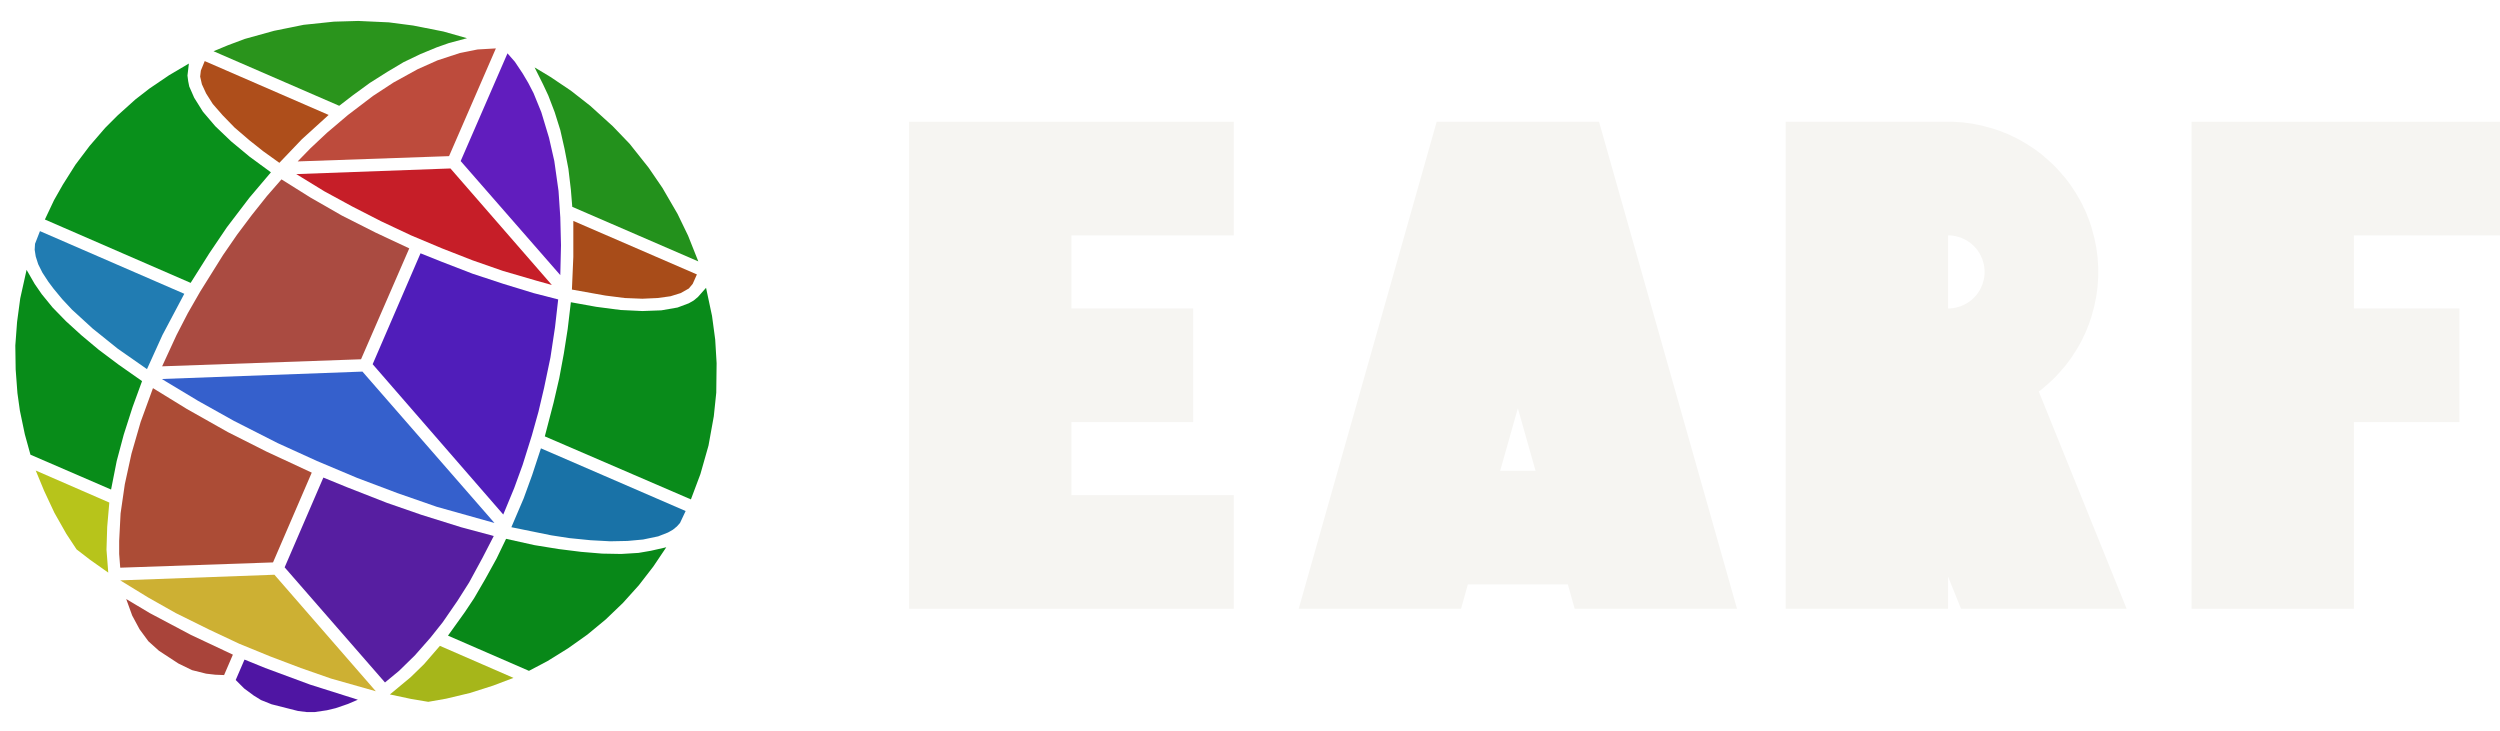
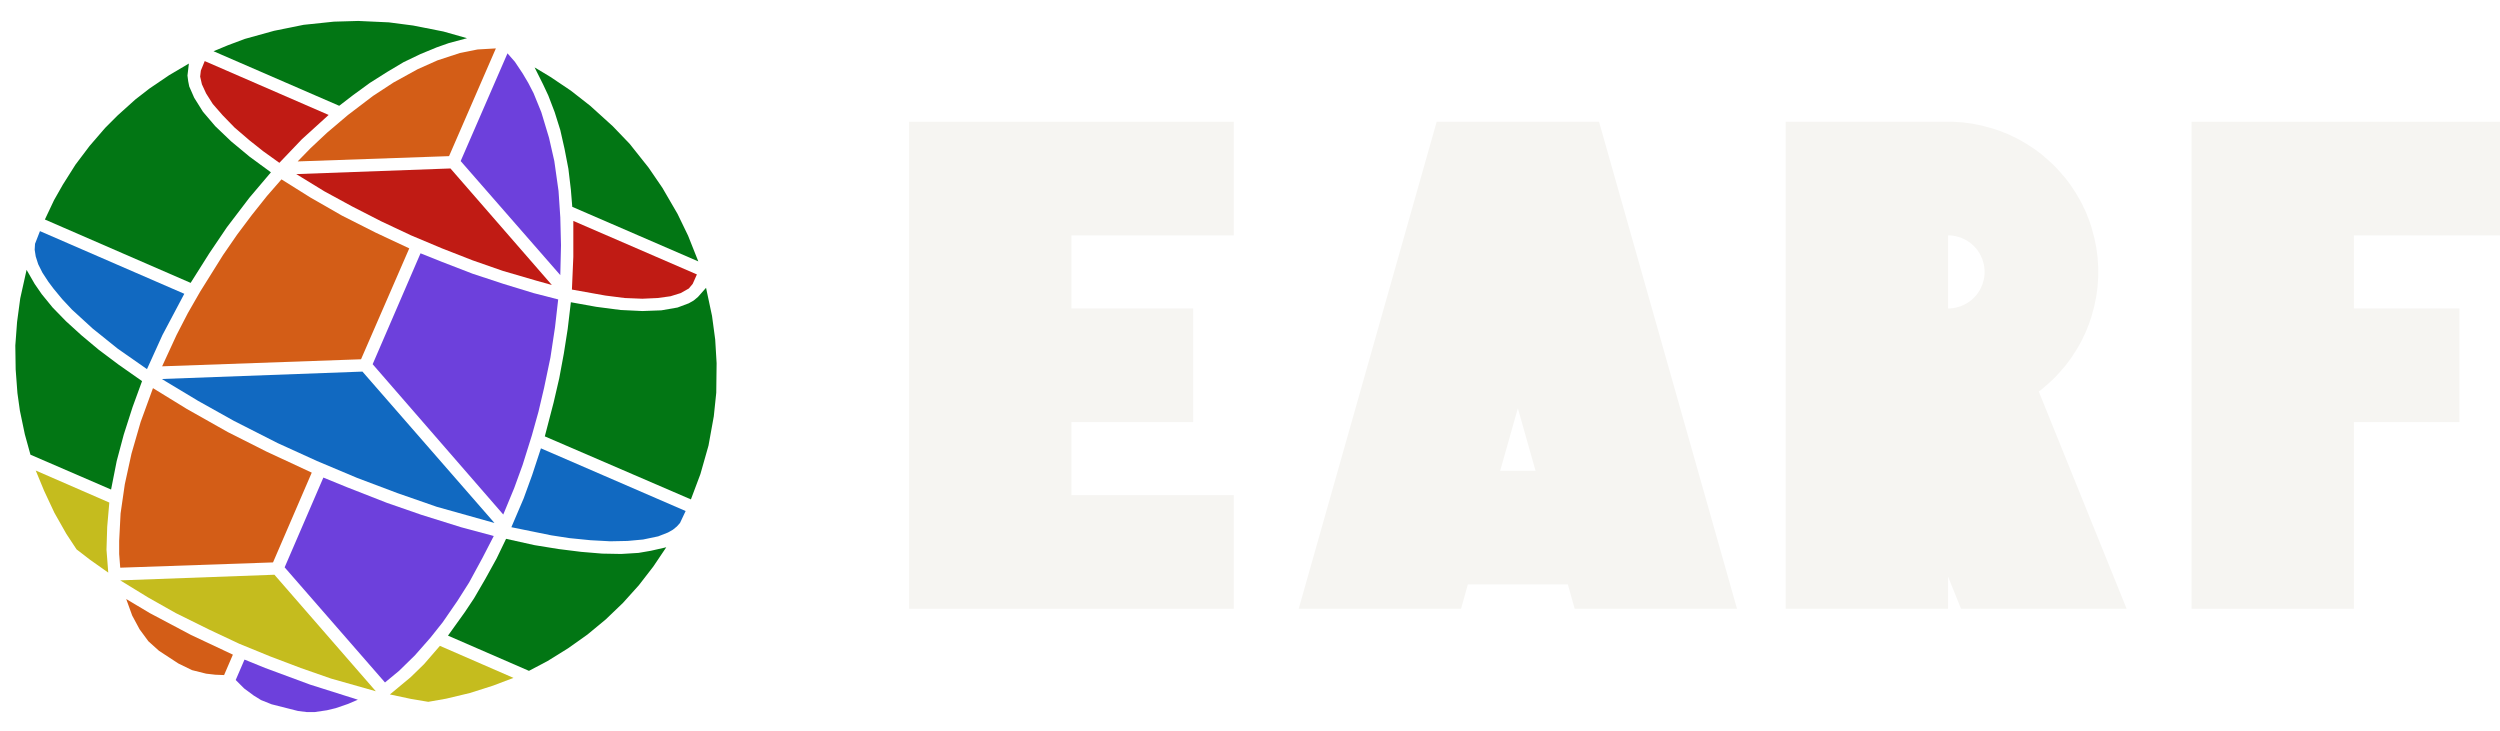
<svg xmlns="http://www.w3.org/2000/svg" viewBox="0 0 1540 450" role="img" aria-label="EARF">
  <g transform="translate(225 225) scale(216.8675)">
-     <path d="M-0.284 0.860L-0.157 0.907L-0.021 0.950L-0.049 0.962L-0.084 0.974L-0.109 0.980L-0.143 0.985L-0.167 0.985L-0.191 0.982L-0.266 0.963L-0.296 0.951L-0.317 0.938L-0.344 0.918L-0.368 0.894L-0.343 0.836L-0.284 0.860Z" fill="#4F15A3" fill-rule="evenodd" />
-     <path d="M-0.612 0.704L-0.495 0.766L-0.376 0.822L-0.401 0.880L-0.426 0.879L-0.452 0.876L-0.492 0.866L-0.531 0.847L-0.586 0.811L-0.616 0.784L-0.641 0.750L-0.662 0.711L-0.679 0.664L-0.612 0.704Z" fill="#A9443A" fill-rule="evenodd" />
-     <path d="M0.030 0.926L-0.097 0.890L-0.183 0.860L-0.270 0.827L-0.358 0.791L-0.443 0.751L-0.538 0.704L-0.616 0.660L-0.696 0.611L-0.258 0.595L0.030 0.926Z" fill="#CDB033" fill-rule="evenodd" />
-     <path d="M-0.733 0.459L-0.735 0.524L-0.730 0.589L-0.781 0.553L-0.820 0.523L-0.849 0.479L-0.883 0.419L-0.912 0.357L-0.936 0.299L-0.727 0.390L-0.733 0.459Z" fill="#B7C41B" fill-rule="evenodd" />
-     <path d="M-0.695 0.421L-0.683 0.338L-0.664 0.251L-0.638 0.161L-0.603 0.065L-0.507 0.124L-0.390 0.190L-0.281 0.245L-0.152 0.305L-0.262 0.560L-0.696 0.575L-0.699 0.536L-0.699 0.499L-0.695 0.421Z" fill="#AC4C36" fill-rule="evenodd" />
-     <path d="M0.367 0.448L0.203 0.402L0.091 0.363L-0.023 0.320L-0.137 0.272L-0.249 0.221L-0.373 0.158L-0.475 0.101L-0.578 0.039L-0.008 0.018L0.367 0.448Z" fill="#3560CC" fill-rule="evenodd" />
-     <path d="M-0.993 0.012L-0.994 -0.056L-0.989 -0.123L-0.980 -0.190L-0.962 -0.271L-0.939 -0.231L-0.919 -0.202L-0.888 -0.164L-0.850 -0.125L-0.806 -0.085L-0.757 -0.044L-0.701 -0.002L-0.634 0.045L-0.661 0.119L-0.686 0.197L-0.706 0.272L-0.722 0.353L-0.951 0.254L-0.967 0.196L-0.981 0.129L-0.988 0.079L-0.993 0.012Z" fill="#088C19" fill-rule="evenodd" />
-     <path d="M-0.514 -0.203L-0.576 -0.086L-0.620 0.011L-0.703 -0.047L-0.774 -0.104L-0.833 -0.158L-0.861 -0.188L-0.885 -0.217L-0.900 -0.237L-0.917 -0.263L-0.929 -0.287L-0.936 -0.309L-0.939 -0.328L-0.938 -0.345L-0.924 -0.381L-0.514 -0.203Z" fill="#217CB2" fill-rule="evenodd" />
-     <path d="M-0.536 -0.086L-0.504 -0.148L-0.469 -0.209L-0.404 -0.313L-0.364 -0.371L-0.322 -0.427L-0.279 -0.481L-0.238 -0.528L-0.155 -0.476L-0.066 -0.425L0.029 -0.377L0.125 -0.332L-0.012 -0.017L-0.577 0.003L-0.536 -0.086Z" fill="#AA4B41" fill-rule="evenodd" />
-     <path d="M-0.859 -0.513L-0.823 -0.570L-0.783 -0.623L-0.739 -0.674L-0.703 -0.710L-0.653 -0.755L-0.613 -0.786L-0.557 -0.824L-0.501 -0.857L-0.505 -0.823L-0.503 -0.807L-0.500 -0.792L-0.486 -0.760L-0.461 -0.720L-0.426 -0.679L-0.381 -0.636L-0.328 -0.592L-0.268 -0.548L-0.329 -0.476L-0.393 -0.392L-0.443 -0.318L-0.496 -0.234L-0.910 -0.414L-0.884 -0.469L-0.859 -0.513Z" fill="#09901B" fill-rule="evenodd" />
-     <path d="M-0.329 -0.639L-0.371 -0.675L-0.405 -0.710L-0.433 -0.742L-0.452 -0.772L-0.464 -0.798L-0.469 -0.820L-0.467 -0.837L-0.456 -0.864L-0.104 -0.711L-0.180 -0.642L-0.244 -0.575L-0.290 -0.608L-0.329 -0.639Z" fill="#AE4E1B" fill-rule="evenodd" />
-     <path d="M-0.342 -0.927L-0.259 -0.950L-0.175 -0.967L-0.089 -0.976L-0.020 -0.978L0.067 -0.974L0.136 -0.965L0.222 -0.948L0.289 -0.929L0.237 -0.915L0.203 -0.903L0.157 -0.884L0.109 -0.861L0.062 -0.833L0.013 -0.802L-0.035 -0.767L-0.074 -0.737L-0.431 -0.892L-0.390 -0.909L-0.342 -0.927Z" fill="#2A941C" fill-rule="evenodd" />
-     <path d="M0.129 0.886L0.167 0.849L0.212 0.797L0.421 0.888L0.363 0.910L0.297 0.931L0.230 0.947L0.179 0.956L0.131 0.948L0.070 0.935L0.129 0.886Z" fill="#A6B61A" fill-rule="evenodd" />
-     <path d="M0.283 0.701L0.309 0.662L0.341 0.607L0.373 0.549L0.400 0.493L0.481 0.511L0.549 0.522L0.613 0.530L0.673 0.535L0.727 0.536L0.776 0.533L0.811 0.527L0.855 0.517L0.818 0.572L0.777 0.625L0.732 0.675L0.683 0.722L0.631 0.765L0.576 0.804L0.518 0.840L0.465 0.868L0.235 0.768L0.283 0.701Z" fill="#088818" fill-rule="evenodd" />
-     <path d="M-0.053 0.346L0.062 0.391L0.160 0.425L0.272 0.460L0.365 0.485L0.333 0.547L0.295 0.617L0.262 0.669L0.220 0.730L0.185 0.774L0.141 0.824L0.096 0.868L0.056 0.901L-0.229 0.574L-0.119 0.319L-0.053 0.346Z" fill="#571EA1" fill-rule="evenodd" />
-     <path d="M0.450 0.378L0.474 0.312L0.499 0.236L0.910 0.414L0.894 0.448L0.885 0.458L0.874 0.467L0.860 0.475L0.832 0.486L0.789 0.495L0.745 0.499L0.696 0.500L0.640 0.497L0.580 0.491L0.528 0.483L0.415 0.460L0.450 0.378Z" fill="#1972A7" fill-rule="evenodd" />
-     <path d="M0.535 0.106L0.551 0.037L0.564 -0.033L0.575 -0.103L0.584 -0.179L0.656 -0.166L0.725 -0.157L0.787 -0.154L0.841 -0.156L0.887 -0.164L0.919 -0.176L0.933 -0.184L0.945 -0.194L0.968 -0.220L0.985 -0.140L0.994 -0.073L0.998 -0.006L0.997 0.078L0.990 0.145L0.975 0.228L0.952 0.309L0.925 0.381L0.510 0.202L0.535 0.106Z" fill="#098B1A" fill-rule="evenodd" />
-     <path d="M0.217 -0.294L0.305 -0.260L0.393 -0.231L0.478 -0.205L0.548 -0.187L0.539 -0.108L0.526 -0.022L0.508 0.064L0.492 0.132L0.473 0.200L0.447 0.283L0.423 0.349L0.392 0.424L0.021 -0.003L0.157 -0.318L0.217 -0.294Z" fill="#501DBA" fill-rule="evenodd" />
-     <path d="M0.591 -0.308L0.591 -0.410L0.942 -0.258L0.930 -0.231L0.919 -0.218L0.896 -0.205L0.867 -0.196L0.831 -0.191L0.787 -0.189L0.737 -0.191L0.682 -0.198L0.587 -0.215L0.591 -0.308Z" fill="#A84C19" fill-rule="evenodd" />
-     <path d="M0.487 -0.240L0.391 -0.268L0.305 -0.298L0.218 -0.332L0.130 -0.369L0.045 -0.409L-0.037 -0.451L-0.116 -0.494L-0.196 -0.543L0.242 -0.559L0.530 -0.228L0.487 -0.240Z" fill="#C61E28" fill-rule="evenodd" />
-     <path d="M0.584 -0.780L0.639 -0.737L0.703 -0.679L0.751 -0.629L0.805 -0.561L0.844 -0.504L0.887 -0.430L0.917 -0.368L0.946 -0.295L0.588 -0.450L0.584 -0.499L0.577 -0.558L0.566 -0.615L0.554 -0.668L0.538 -0.719L0.520 -0.766L0.505 -0.798L0.481 -0.846L0.526 -0.819L0.584 -0.780Z" fill="#23911C" fill-rule="evenodd" />
-     <path d="M0.447 -0.829L0.463 -0.802L0.478 -0.773L0.500 -0.719L0.522 -0.646L0.537 -0.580L0.549 -0.495L0.554 -0.420L0.556 -0.341L0.554 -0.256L0.271 -0.580L0.404 -0.886L0.425 -0.862L0.447 -0.829Z" fill="#611DBE" fill-rule="evenodd" />
-     <path d="M-0.108 -0.661L-0.049 -0.711L0.022 -0.765L0.080 -0.803L0.149 -0.841L0.205 -0.866L0.269 -0.887L0.319 -0.897L0.371 -0.900L0.238 -0.594L-0.192 -0.579L-0.155 -0.617L-0.108 -0.661Z" fill="#BD4B3C" fill-rule="evenodd" />
+     <path d="M-0.284 0.860L-0.157 0.907L-0.021 0.950L-0.049 0.962L-0.084 0.974L-0.109 0.980L-0.143 0.985L-0.167 0.985L-0.191 0.982L-0.266 0.963L-0.296 0.951L-0.317 0.938L-0.344 0.918L-0.368 0.894L-0.343 0.836L-0.284 0.860Z" fill="#6D40DC" fill-rule="evenodd" />
+     <path d="M-0.612 0.704L-0.495 0.766L-0.376 0.822L-0.401 0.880L-0.426 0.879L-0.452 0.876L-0.492 0.866L-0.531 0.847L-0.586 0.811L-0.616 0.784L-0.641 0.750L-0.662 0.711L-0.679 0.664L-0.612 0.704Z" fill="#D35D17" fill-rule="evenodd" />
+     <path d="M0.030 0.926L-0.097 0.890L-0.183 0.860L-0.270 0.827L-0.358 0.791L-0.443 0.751L-0.538 0.704L-0.616 0.660L-0.696 0.611L-0.258 0.595L0.030 0.926Z" fill="#C5BC1E" fill-rule="evenodd" />
+     <path d="M-0.733 0.459L-0.735 0.524L-0.730 0.589L-0.781 0.553L-0.820 0.523L-0.849 0.479L-0.883 0.419L-0.912 0.357L-0.936 0.299L-0.727 0.390L-0.733 0.459Z" fill="#C5BC1E" fill-rule="evenodd" />
+     <path d="M-0.695 0.421L-0.683 0.338L-0.664 0.251L-0.638 0.161L-0.603 0.065L-0.507 0.124L-0.390 0.190L-0.281 0.245L-0.152 0.305L-0.262 0.560L-0.696 0.575L-0.699 0.536L-0.699 0.499L-0.695 0.421Z" fill="#D35D17" fill-rule="evenodd" />
+     <path d="M0.367 0.448L0.203 0.402L0.091 0.363L-0.023 0.320L-0.137 0.272L-0.249 0.221L-0.373 0.158L-0.475 0.101L-0.578 0.039L-0.008 0.018L0.367 0.448Z" fill="#1169C1" fill-rule="evenodd" />
+     <path d="M-0.993 0.012L-0.994 -0.056L-0.989 -0.123L-0.980 -0.190L-0.962 -0.271L-0.939 -0.231L-0.919 -0.202L-0.888 -0.164L-0.850 -0.125L-0.806 -0.085L-0.757 -0.044L-0.701 -0.002L-0.634 0.045L-0.661 0.119L-0.686 0.197L-0.706 0.272L-0.722 0.353L-0.951 0.254L-0.967 0.196L-0.981 0.129L-0.988 0.079L-0.993 0.012Z" fill="#027614" fill-rule="evenodd" />
+     <path d="M-0.514 -0.203L-0.576 -0.086L-0.620 0.011L-0.703 -0.047L-0.774 -0.104L-0.833 -0.158L-0.861 -0.188L-0.885 -0.217L-0.900 -0.237L-0.917 -0.263L-0.929 -0.287L-0.936 -0.309L-0.939 -0.328L-0.938 -0.345L-0.924 -0.381L-0.514 -0.203Z" fill="#1169C1" fill-rule="evenodd" />
+     <path d="M-0.536 -0.086L-0.504 -0.148L-0.469 -0.209L-0.404 -0.313L-0.364 -0.371L-0.322 -0.427L-0.279 -0.481L-0.238 -0.528L-0.155 -0.476L-0.066 -0.425L0.029 -0.377L0.125 -0.332L-0.012 -0.017L-0.577 0.003L-0.536 -0.086Z" fill="#D35D17" fill-rule="evenodd" />
+     <path d="M-0.859 -0.513L-0.823 -0.570L-0.783 -0.623L-0.739 -0.674L-0.703 -0.710L-0.653 -0.755L-0.613 -0.786L-0.557 -0.824L-0.501 -0.857L-0.505 -0.823L-0.503 -0.807L-0.500 -0.792L-0.486 -0.760L-0.461 -0.720L-0.426 -0.679L-0.381 -0.636L-0.328 -0.592L-0.268 -0.548L-0.329 -0.476L-0.393 -0.392L-0.443 -0.318L-0.496 -0.234L-0.910 -0.414L-0.884 -0.469L-0.859 -0.513Z" fill="#027614" fill-rule="evenodd" />
+     <path d="M-0.329 -0.639L-0.371 -0.675L-0.405 -0.710L-0.433 -0.742L-0.452 -0.772L-0.464 -0.798L-0.469 -0.820L-0.467 -0.837L-0.456 -0.864L-0.104 -0.711L-0.180 -0.642L-0.244 -0.575L-0.290 -0.608L-0.329 -0.639Z" fill="#C01B14" fill-rule="evenodd" />
+     <path d="M-0.342 -0.927L-0.259 -0.950L-0.175 -0.967L-0.089 -0.976L-0.020 -0.978L0.067 -0.974L0.136 -0.965L0.222 -0.948L0.289 -0.929L0.237 -0.915L0.203 -0.903L0.157 -0.884L0.109 -0.861L0.062 -0.833L0.013 -0.802L-0.035 -0.767L-0.074 -0.737L-0.431 -0.892L-0.390 -0.909L-0.342 -0.927Z" fill="#027614" fill-rule="evenodd" />
+     <path d="M0.129 0.886L0.167 0.849L0.212 0.797L0.421 0.888L0.363 0.910L0.297 0.931L0.230 0.947L0.179 0.956L0.131 0.948L0.070 0.935L0.129 0.886Z" fill="#C5BC1E" fill-rule="evenodd" />
+     <path d="M0.283 0.701L0.309 0.662L0.341 0.607L0.373 0.549L0.400 0.493L0.481 0.511L0.549 0.522L0.613 0.530L0.673 0.535L0.727 0.536L0.776 0.533L0.811 0.527L0.855 0.517L0.818 0.572L0.777 0.625L0.732 0.675L0.683 0.722L0.631 0.765L0.576 0.804L0.518 0.840L0.465 0.868L0.235 0.768L0.283 0.701Z" fill="#027614" fill-rule="evenodd" />
+     <path d="M-0.053 0.346L0.062 0.391L0.160 0.425L0.272 0.460L0.365 0.485L0.333 0.547L0.295 0.617L0.262 0.669L0.220 0.730L0.185 0.774L0.141 0.824L0.096 0.868L0.056 0.901L-0.229 0.574L-0.119 0.319L-0.053 0.346Z" fill="#6D40DC" fill-rule="evenodd" />
+     <path d="M0.450 0.378L0.474 0.312L0.499 0.236L0.910 0.414L0.894 0.448L0.885 0.458L0.874 0.467L0.860 0.475L0.832 0.486L0.789 0.495L0.745 0.499L0.696 0.500L0.640 0.497L0.580 0.491L0.528 0.483L0.415 0.460L0.450 0.378Z" fill="#1169C1" fill-rule="evenodd" />
+     <path d="M0.535 0.106L0.551 0.037L0.564 -0.033L0.575 -0.103L0.584 -0.179L0.656 -0.166L0.725 -0.157L0.787 -0.154L0.841 -0.156L0.887 -0.164L0.919 -0.176L0.933 -0.184L0.945 -0.194L0.968 -0.220L0.985 -0.140L0.994 -0.073L0.998 -0.006L0.997 0.078L0.990 0.145L0.975 0.228L0.952 0.309L0.925 0.381L0.510 0.202L0.535 0.106Z" fill="#027614" fill-rule="evenodd" />
+     <path d="M0.217 -0.294L0.305 -0.260L0.393 -0.231L0.478 -0.205L0.548 -0.187L0.539 -0.108L0.526 -0.022L0.508 0.064L0.492 0.132L0.473 0.200L0.447 0.283L0.423 0.349L0.392 0.424L0.021 -0.003L0.157 -0.318L0.217 -0.294Z" fill="#6D40DC" fill-rule="evenodd" />
+     <path d="M0.591 -0.308L0.591 -0.410L0.942 -0.258L0.930 -0.231L0.919 -0.218L0.896 -0.205L0.867 -0.196L0.831 -0.191L0.787 -0.189L0.737 -0.191L0.682 -0.198L0.587 -0.215L0.591 -0.308Z" fill="#C01B14" fill-rule="evenodd" />
+     <path d="M0.487 -0.240L0.391 -0.268L0.305 -0.298L0.218 -0.332L0.130 -0.369L0.045 -0.409L-0.037 -0.451L-0.116 -0.494L-0.196 -0.543L0.242 -0.559L0.530 -0.228L0.487 -0.240Z" fill="#C01B14" fill-rule="evenodd" />
+     <path d="M0.584 -0.780L0.639 -0.737L0.703 -0.679L0.751 -0.629L0.805 -0.561L0.844 -0.504L0.887 -0.430L0.917 -0.368L0.946 -0.295L0.588 -0.450L0.584 -0.499L0.577 -0.558L0.566 -0.615L0.554 -0.668L0.538 -0.719L0.520 -0.766L0.505 -0.798L0.481 -0.846L0.526 -0.819L0.584 -0.780Z" fill="#027614" fill-rule="evenodd" />
+     <path d="M0.447 -0.829L0.463 -0.802L0.478 -0.773L0.500 -0.719L0.522 -0.646L0.537 -0.580L0.549 -0.495L0.554 -0.420L0.556 -0.341L0.554 -0.256L0.271 -0.580L0.404 -0.886L0.425 -0.862L0.447 -0.829Z" fill="#6D40DC" fill-rule="evenodd" />
+     <path d="M-0.108 -0.661L-0.049 -0.711L0.022 -0.765L0.080 -0.803L0.149 -0.841L0.205 -0.866L0.269 -0.887L0.319 -0.897L0.371 -0.900L0.238 -0.594L-0.192 -0.579L-0.155 -0.617L-0.108 -0.661Z" fill="#D35D17" fill-rule="evenodd" />
  </g>
  <g transform="translate(560 75)" fill="#F6F5F2">
    <path d="M0.0 70.0L0.0 115.0L0.0 185.0L0.0 230.0L0.0 300.0L100.0 300.0L200.0 300.0L200.0 230.0L100.0 230.0L100.0 185.0L175.0 185.0L175.0 115.0L100.0 115.0L100.0 70.0L200.0 70.0L200.0 0.0L100.0 0.0L0.0 0.0L0.0 70.0Z" />
    <path d="M340.0 300.0L344.2 285.0L405.8 285.0L410.0 300.0L510.0 300.0L425.0 0.0L325.0 0.0L240.0 300.0L340.0 300.0Z M375.0 176.5L385.9 215.0L364.1 215.0L375.0 176.5Z" />
    <path d="M732.5 89.5L732.4 88.0L732.3 86.5L732.2 84.9L732.1 83.4L731.9 81.9L731.7 80.4L731.5 78.9L731.3 77.4L731.0 75.9L730.7 74.5L730.4 73.0L730.1 71.5L729.7 70.0L729.3 68.6L728.9 67.1L728.5 65.6L728.1 64.2L727.6 62.8L727.1 61.3L726.6 59.9L726.0 58.5L725.5 57.1L724.9 55.7L724.3 54.3L723.6 53.0L723.0 51.6L722.3 50.2L721.6 48.9L720.9 47.6L720.1 46.3L719.3 44.9L718.6 43.7L717.7 42.4L716.9 41.1L716.1 39.9L715.2 38.6L714.3 37.4L713.4 36.2L712.5 35.0L711.5 33.8L710.5 32.7L709.5 31.5L708.5 30.4L707.5 29.3L706.5 28.2L705.4 27.1L704.3 26.0L703.2 25.0L702.1 24.0L701.0 23.0L699.8 22.0L698.7 21.0L697.5 20.0L696.3 19.1L695.1 18.2L693.9 17.3L692.6 16.4L691.4 15.6L690.1 14.8L688.8 13.9L687.6 13.2L686.2 12.4L684.9 11.6L683.6 10.9L682.3 10.2L680.9 9.5L679.5 8.9L678.2 8.2L676.8 7.6L675.4 7.0L674.0 6.5L672.6 5.9L671.2 5.4L669.7 4.9L668.3 4.4L666.9 4.0L665.4 3.6L663.9 3.2L662.5 2.8L661.0 2.4L659.5 2.1L658.0 1.8L656.6 1.5L655.1 1.2L653.6 1.0L652.1 0.8L650.6 0.6L649.1 0.4L647.6 0.3L646.0 0.2L644.5 0.1L643.0 0.0L641.5 0.0L640.0 0.0L540.0 0.0L540.0 300.0L640.0 300.0L640.0 280.2L648.0 300.0L750.0 300.0L695.9 166.2L696.3 165.9L697.5 165.0L698.7 164.0L699.8 163.0L701.0 162.0L702.1 161.0L703.2 160.0L704.3 159.0L705.4 157.9L706.5 156.8L707.5 155.7L708.5 154.6L709.5 153.5L710.5 152.3L711.5 151.2L712.5 150.0L713.4 148.8L714.3 147.6L715.2 146.4L716.1 145.1L716.9 143.9L717.7 142.6L718.6 141.3L719.3 140.1L720.1 138.8L720.9 137.4L721.6 136.1L722.3 134.8L723.0 133.4L723.6 132.0L724.3 130.7L724.9 129.3L725.5 127.9L726.0 126.5L726.6 125.1L727.1 123.7L727.6 122.2L728.1 120.8L728.5 119.4L728.9 117.9L729.3 116.4L729.7 115.0L730.1 113.5L730.4 112.0L730.7 110.5L731.0 109.1L731.3 107.6L731.5 106.1L731.7 104.6L731.9 103.1L732.1 101.6L732.2 100.1L732.3 98.5L732.4 97.0L732.5 95.5L732.5 94.0L732.5 92.5L732.5 91.0L732.5 89.5Z M662.5 93.2L662.5 93.6L662.5 94.0L662.4 94.3L662.4 94.7L662.4 95.1L662.3 95.4L662.3 95.8L662.2 96.2L662.1 96.5L662.1 96.9L662.0 97.3L661.9 97.6L661.8 98.0L661.7 98.3L661.6 98.7L661.5 99.0L661.4 99.4L661.3 99.7L661.2 100.1L661.1 100.4L660.9 100.8L660.8 101.1L660.6 101.4L660.5 101.8L660.3 102.1L660.2 102.5L660.0 102.8L659.8 103.1L659.7 103.4L659.5 103.8L659.3 104.1L659.1 104.4L658.9 104.7L658.7 105.0L658.5 105.3L658.3 105.6L658.1 105.9L657.9 106.2L657.6 106.5L657.4 106.8L657.2 107.1L656.9 107.3L656.7 107.6L656.4 107.9L656.2 108.1L655.9 108.4L655.6 108.7L655.4 108.9L655.1 109.2L654.8 109.4L654.6 109.7L654.3 109.9L654.0 110.1L653.7 110.4L653.4 110.6L653.1 110.8L652.8 111.0L652.5 111.2L652.2 111.4L651.9 111.6L651.6 111.8L651.2 112.0L650.9 112.2L650.6 112.3L650.3 112.5L650.0 112.7L649.6 112.8L649.3 113.0L648.9 113.1L648.6 113.3L648.3 113.4L647.9 113.6L647.6 113.7L647.2 113.8L646.9 113.9L646.5 114.0L646.2 114.1L645.8 114.2L645.5 114.3L645.1 114.4L644.8 114.5L644.4 114.6L644.0 114.6L643.7 114.7L643.3 114.8L642.9 114.8L642.6 114.9L642.2 114.9L641.8 114.9L641.5 115.0L641.1 115.0L640.7 115.0L640.4 115.0L640.0 115.0L640.0 70.0L640.4 70.0L640.7 70.0L641.1 70.0L641.5 70.0L641.8 70.1L642.2 70.1L642.6 70.1L642.9 70.2L643.3 70.2L643.7 70.3L644.0 70.4L644.4 70.4L644.8 70.5L645.1 70.6L645.5 70.7L645.8 70.8L646.2 70.9L646.5 71.0L646.9 71.1L647.2 71.2L647.6 71.3L647.9 71.4L648.3 71.6L648.6 71.7L648.9 71.9L649.3 72.0L649.6 72.2L650.0 72.3L650.3 72.5L650.6 72.7L650.9 72.8L651.2 73.0L651.6 73.2L651.9 73.4L652.2 73.6L652.5 73.8L652.8 74.0L653.1 74.2L653.4 74.4L653.7 74.6L654.0 74.9L654.3 75.1L654.6 75.3L654.8 75.6L655.1 75.8L655.4 76.1L655.6 76.3L655.9 76.6L656.2 76.9L656.4 77.1L656.7 77.4L656.9 77.7L657.2 77.9L657.4 78.2L657.6 78.5L657.9 78.8L658.1 79.1L658.3 79.4L658.5 79.7L658.7 80.0L658.9 80.3L659.1 80.6L659.3 80.9L659.5 81.2L659.7 81.6L659.8 81.9L660.0 82.2L660.2 82.5L660.3 82.9L660.5 83.2L660.6 83.6L660.8 83.9L660.9 84.2L661.1 84.6L661.2 84.9L661.3 85.3L661.4 85.6L661.5 86.0L661.6 86.3L661.7 86.7L661.8 87.0L661.9 87.4L662.0 87.7L662.1 88.1L662.1 88.5L662.2 88.8L662.3 89.2L662.3 89.6L662.4 89.9L662.4 90.3L662.4 90.7L662.5 91.0L662.5 91.4L662.5 91.8L662.5 92.1L662.5 92.5L662.5 92.9L662.5 93.2Z" />
    <path d="M790.0 0.0L790.0 70.0L790.0 115.0L790.0 185.0L790.0 300.0L890.0 300.0L890.0 185.0L955.0 185.0L955.0 115.0L890.0 115.0L890.0 70.0L980.0 70.0L980.0 0.0L890.0 0.0L790.0 0.0Z" />
  </g>
</svg>
